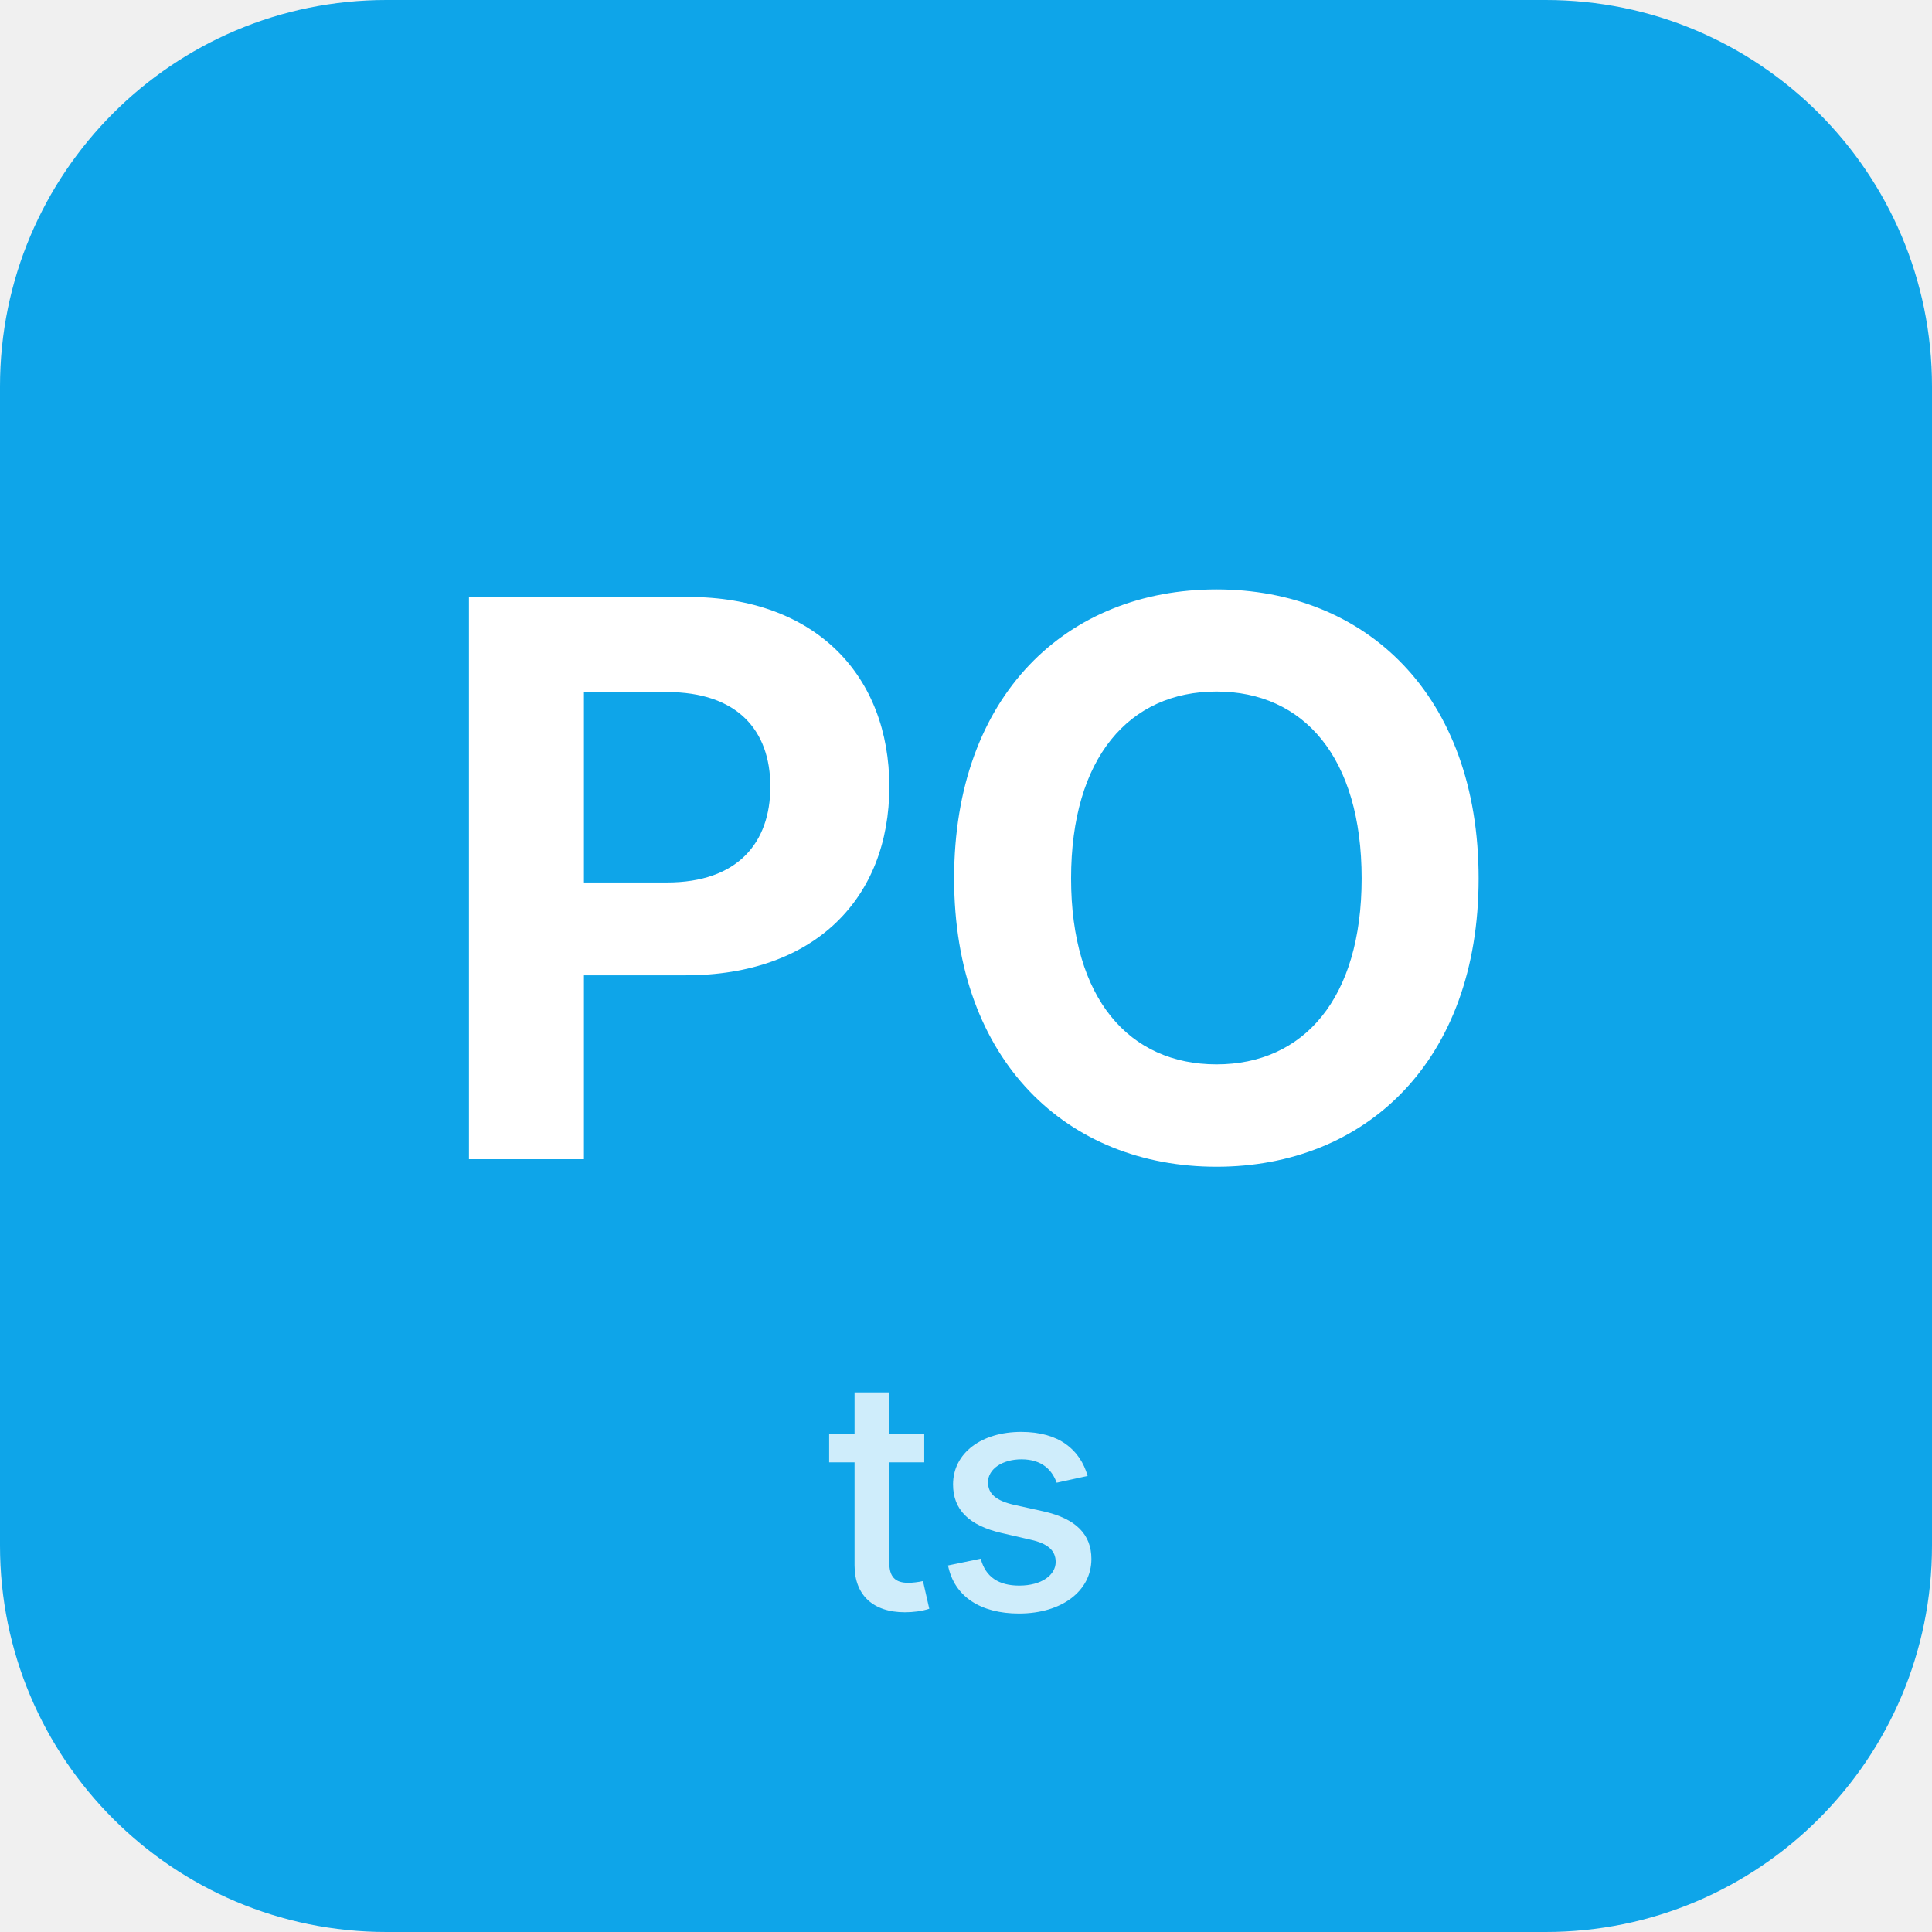
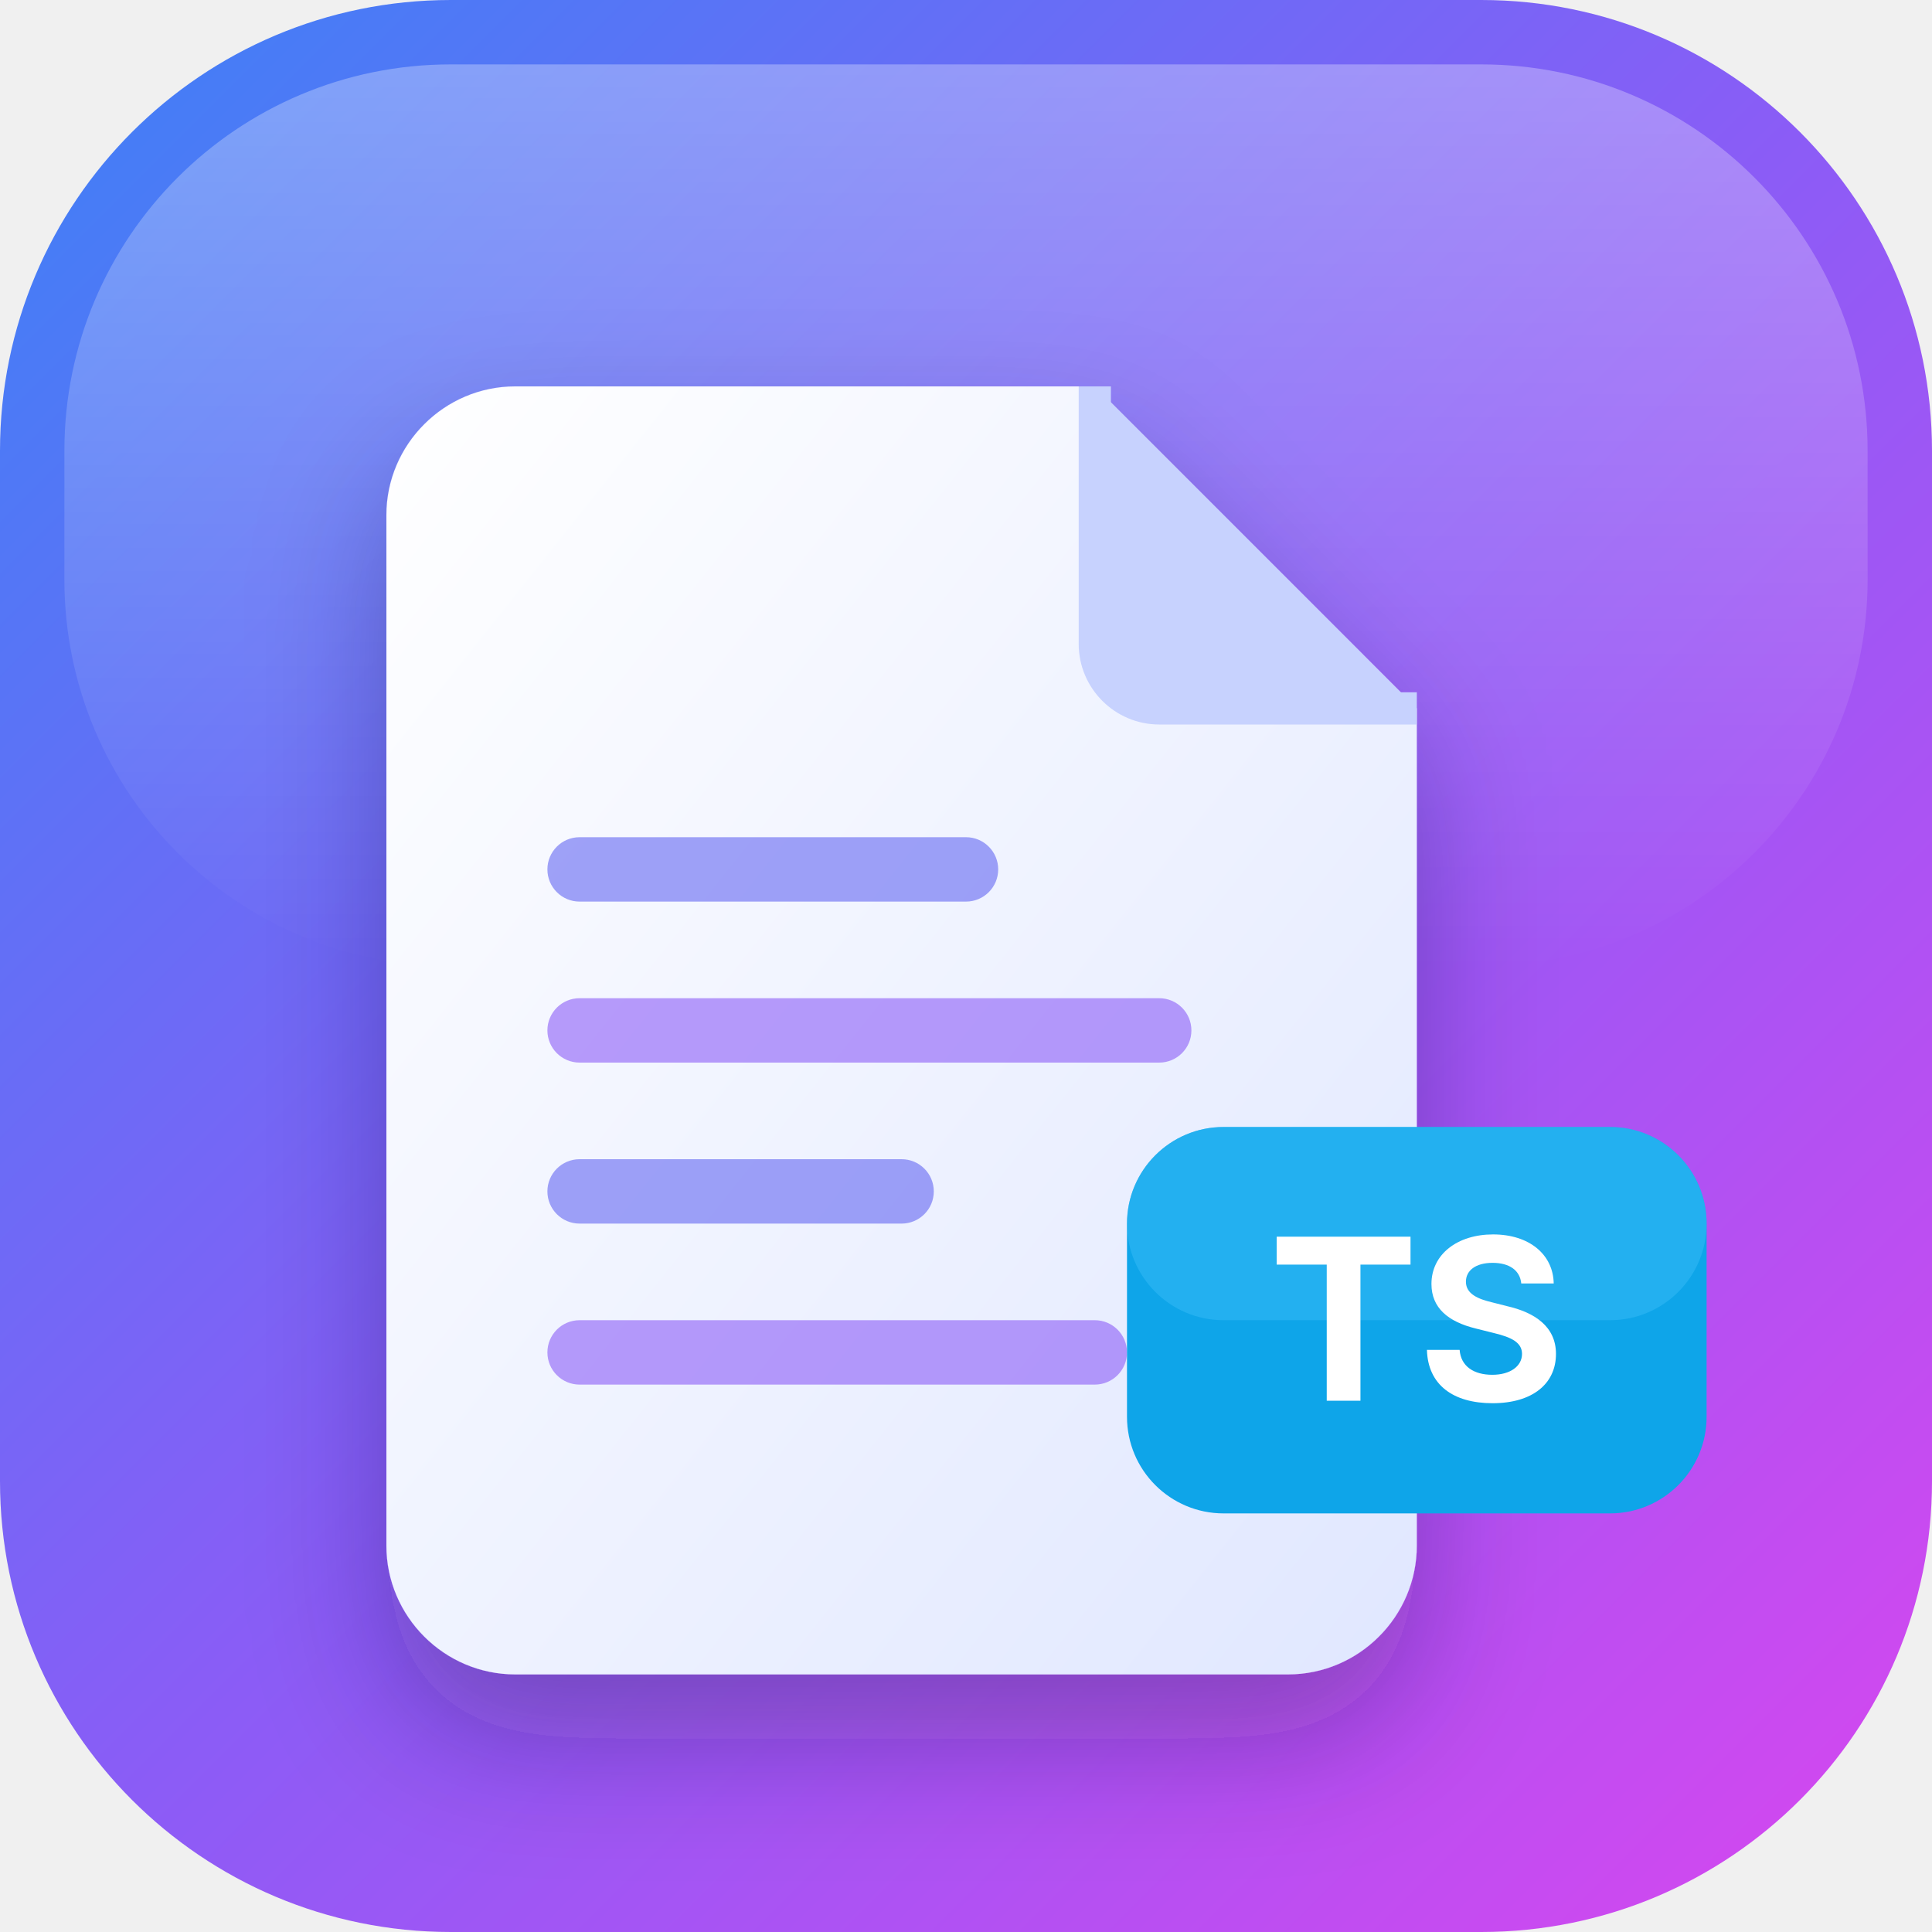
<svg xmlns="http://www.w3.org/2000/svg" viewBox="0 0 120 120" fill="none">
-   <rect width="120" height="120" rx="24" fill="#0ea5e9" />
-   <text x="60" y="72" font-family="system-ui, -apple-system, sans-serif" font-size="48" font-weight="700" fill="white" text-anchor="middle">PO</text>
-   <text x="60" y="100" font-family="system-ui, -apple-system, sans-serif" font-size="20" font-weight="500" fill="white" fill-opacity="0.8" text-anchor="middle">ts</text>
+   <defs>
+     <linearGradient id="bgGradient" x1="0%" y1="0%" x2="100%" y2="100%">
+       <stop offset="0%" stop-color="#3b82f6" />
+       <stop offset="50%" stop-color="#8b5cf6" />
+       <stop offset="100%" stop-color="#d946ef" />
+     </linearGradient>
+     <linearGradient id="innerGlow" x1="0%" y1="0%" x2="0%" y2="100%">
+       <stop offset="0%" stop-color="#ffffff" stop-opacity="0.3" />
+       <stop offset="100%" stop-color="#ffffff" stop-opacity="0" />
+     </linearGradient>
+     <linearGradient id="docGradient" x1="0%" y1="0%" x2="100%" y2="100%">
+       <stop offset="0%" stop-color="#ffffff" />
+       <stop offset="100%" stop-color="#e0e7ff" />
+     </linearGradient>
+     <filter id="shadow" x="-20%" y="-20%" width="140%" height="140%">
+       <feDropShadow dx="0" dy="4" stdDeviation="4" flood-color="#1e1b4b" flood-opacity="0.3" />
+     </filter>
+   </defs>
+   <rect width="120" height="120" rx="28" fill="url(#bgGradient)" />
+   <rect x="4" y="4" width="112" height="56" rx="24" fill="url(#innerGlow)" />
+   <g filter="url(#shadow)">
+     <path d="M32 24h36l20 20v52c0 4.4-3.6 8-8 8H32c-4.4 0-8-3.6-8-8V32c0-4.4 3.6-8 8-8z" fill="url(#docGradient)" />
+     <path d="M68 24v16c0 2.2 1.8 4 4 4h16" fill="none" stroke="#c7d2fe" stroke-width="2" />
+     <path d="M68 24l20 20h-16c-2.2 0-4-1.8-4-4V24z" fill="#c7d2fe" />
+   </g>
+   <g opacity="0.6">
+     <rect x="34" y="52" width="28" height="4" rx="2" fill="#6366f1" />
+     <rect x="34" y="62" width="40" height="4" rx="2" fill="#8b5cf6" />
+     <rect x="34" y="72" width="24" height="4" rx="2" fill="#6366f1" />
+     <rect x="34" y="82" width="36" height="4" rx="2" fill="#8b5cf6" />
+   </g>
+   <g>
+     <rect x="70" y="70" width="36" height="24" rx="6" fill="#0ea5e9" />
+     <rect x="70" y="70" width="36" height="12" rx="6" fill="#38bdf8" fill-opacity="0.5" />
+     <text x="88" y="87" font-family="system-ui, -apple-system, BlinkMacSystemFont, sans-serif" font-size="14" font-weight="700" fill="white" text-anchor="middle">TS</text>
+   </g>
</svg>
